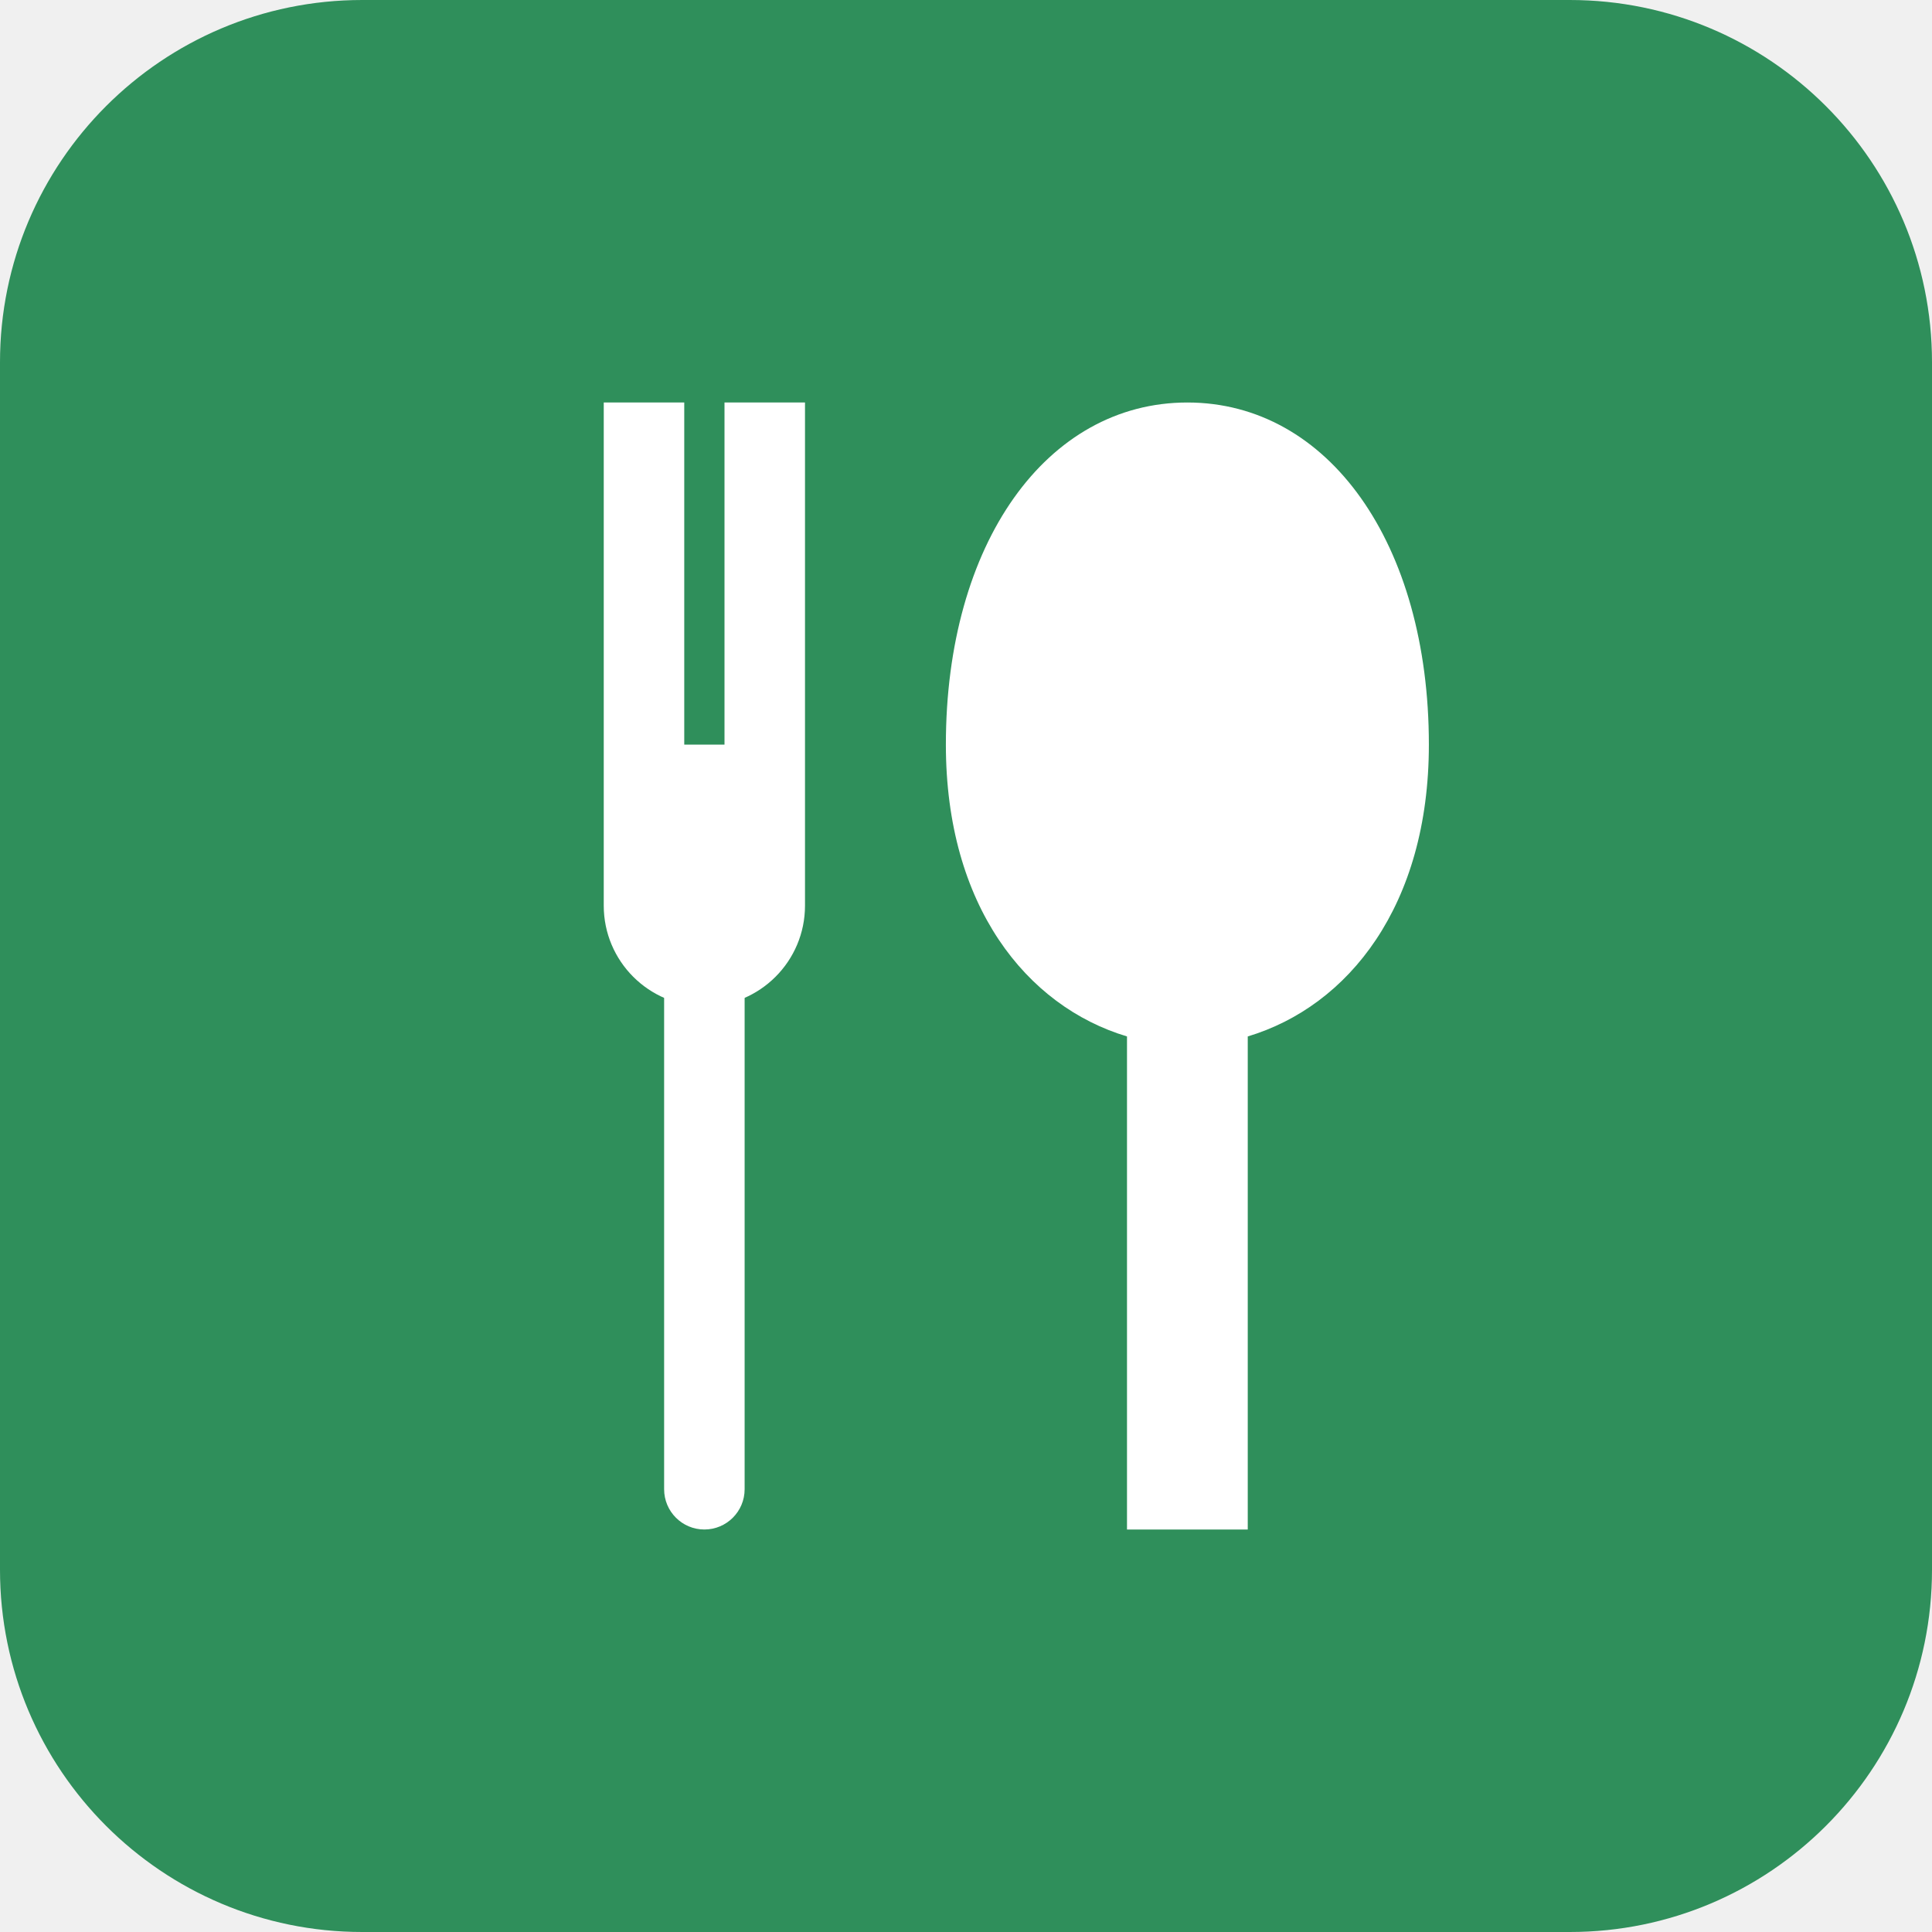
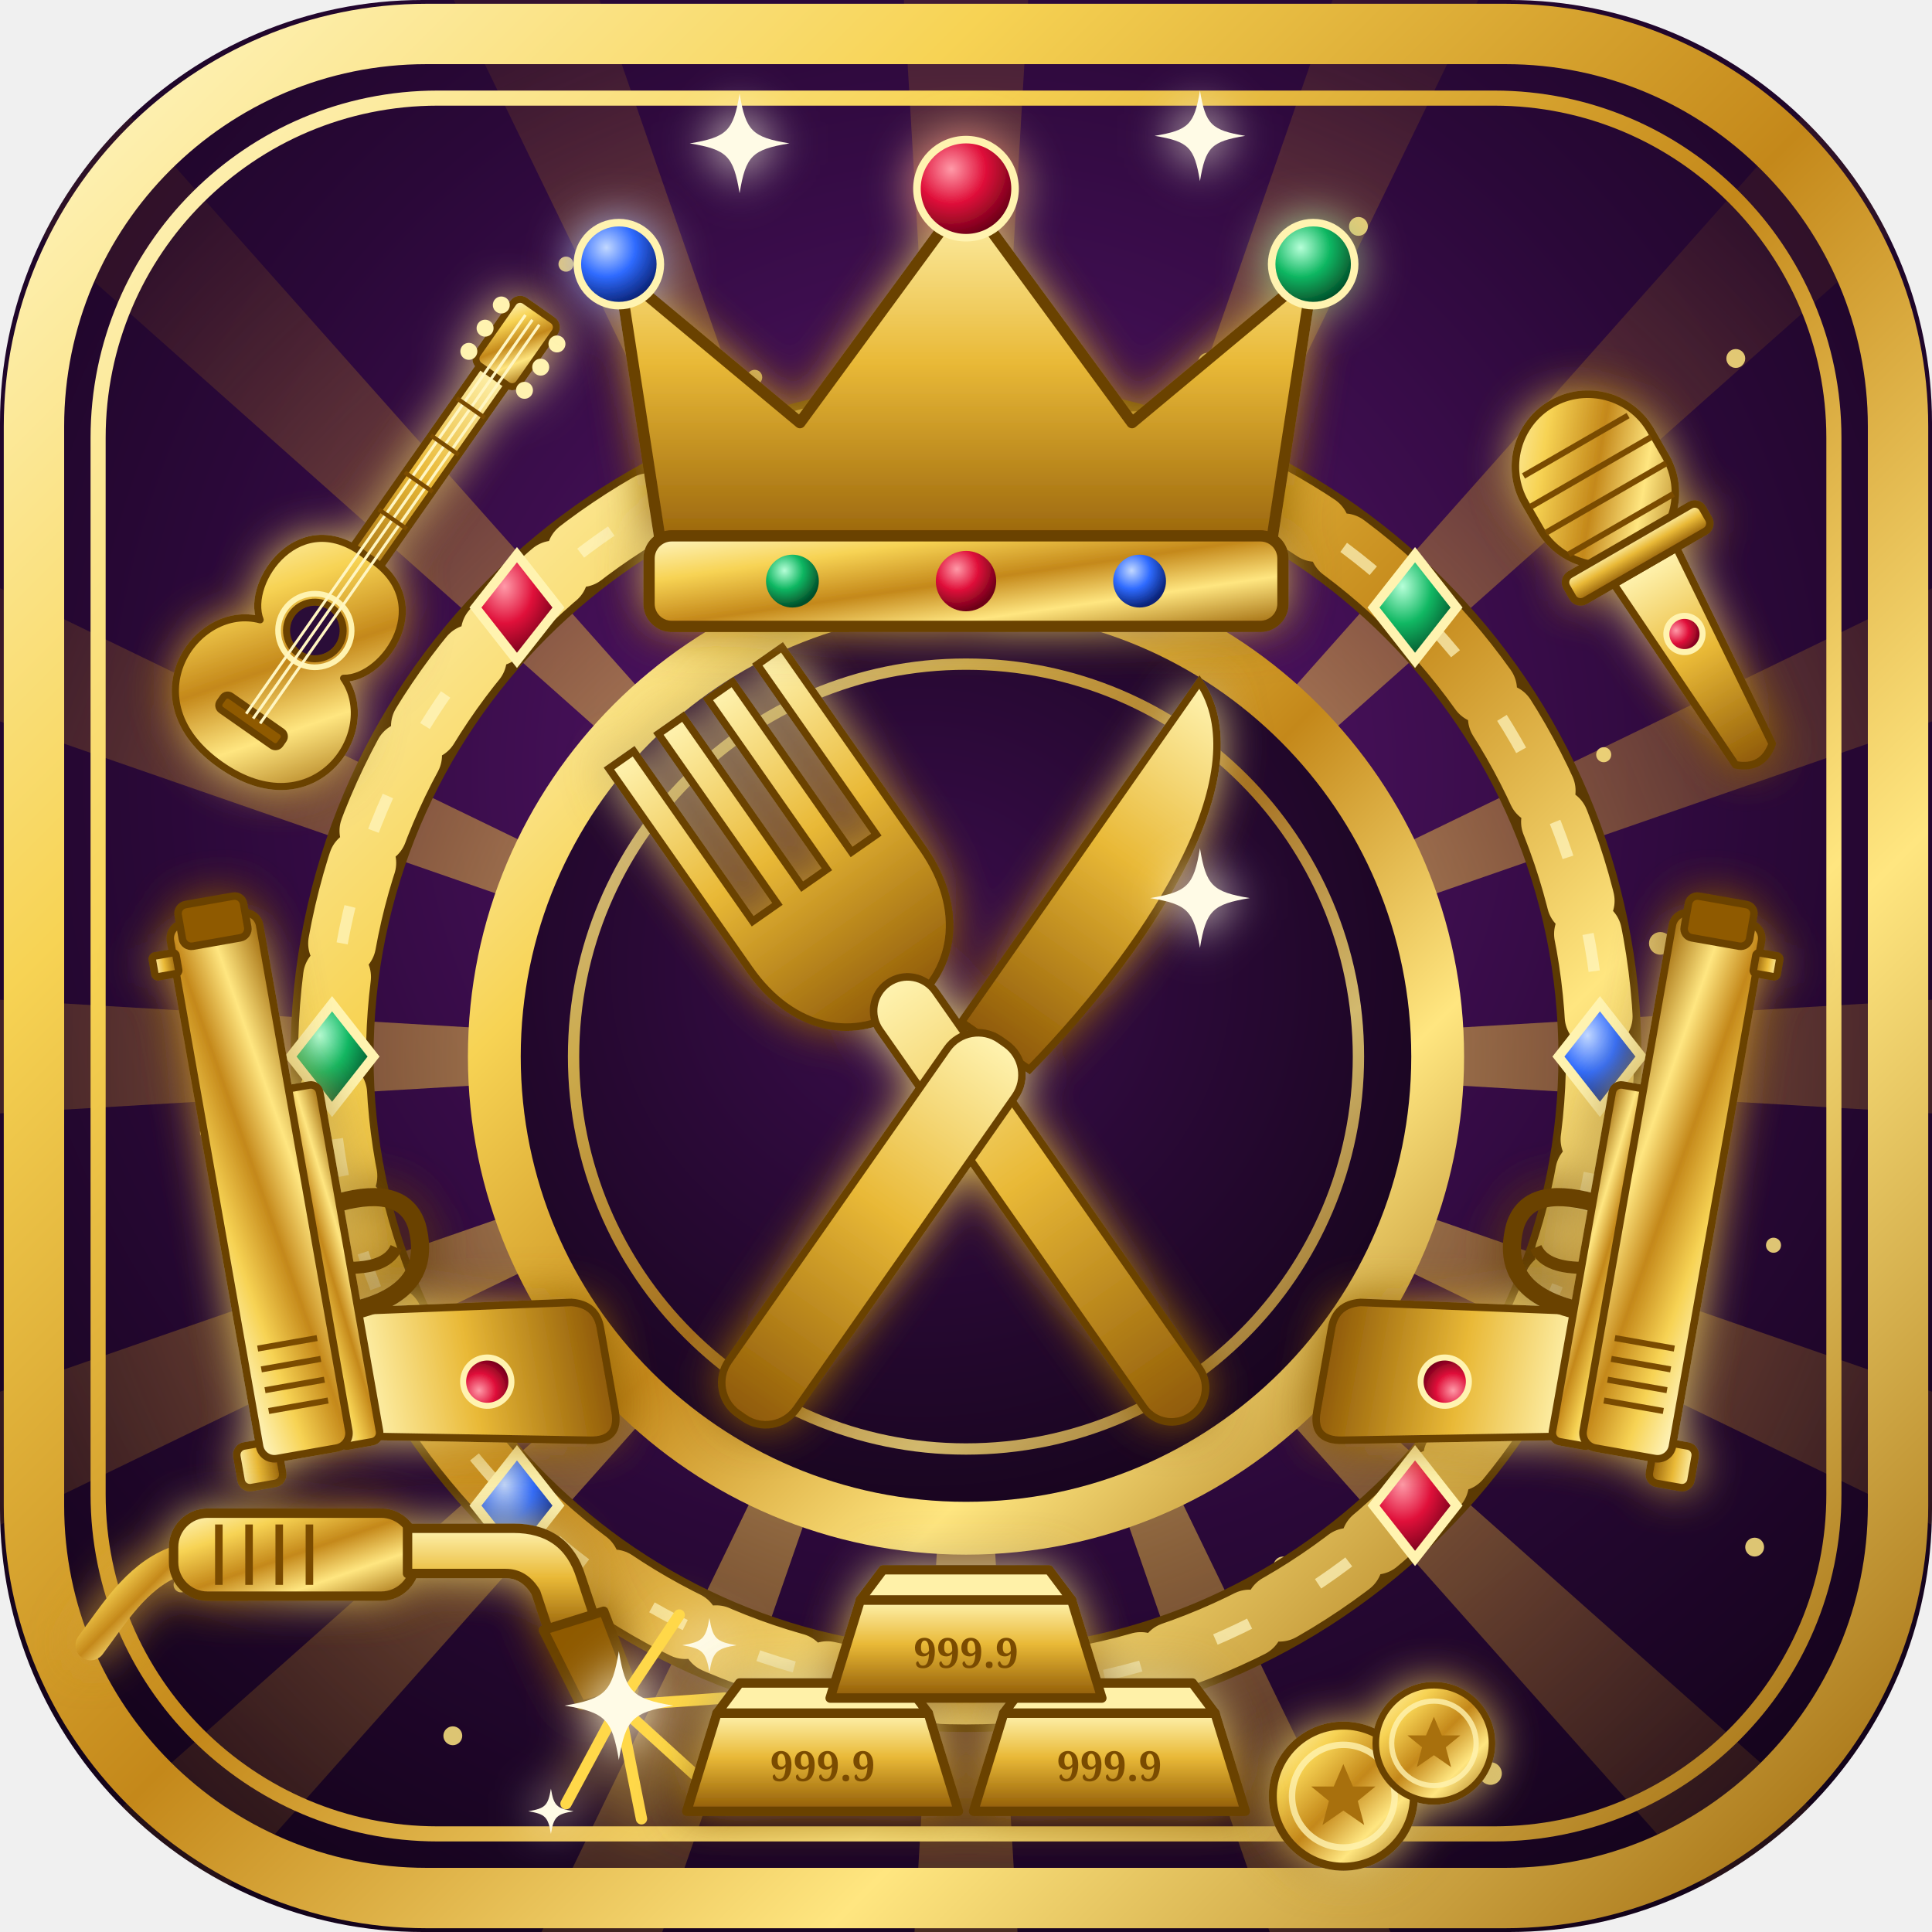
- <svg xmlns="http://www.w3.org/2000/svg" viewBox="0 0 192 192">
-   <rect width="192" height="192" rx="36" fill="#2f8f5b" />
-   <g fill="#ffffff">
-     <path d="M60 40 v50 a10 10 0 0 0 20 0 V40 h-8 v34 h-4 V40 h-8 z" />
-     <rect x="66" y="90" width="8" height="62" rx="4" />
-     <path d="M118 40 c-14 0-24 14-24 34 0 16 8 26 18 29 v49 h12 v-49 c10-3 18-13 18-29 0-20-10-34-24-34z" />
+ <svg xmlns="http://www.w3.org/2000/svg" viewBox="0 0 512 512">
+   <defs>
+     <radialGradient id="terciopelo" cx="50%" cy="40%" r="75%">
+       <stop offset="0" stop-color="#5a1670" />
+       <stop offset="0.55" stop-color="#2a0838" />
+       <stop offset="1" stop-color="#0d0212" />
+     </radialGradient>
+     <linearGradient id="oro" x1="0" y1="0" x2="1" y2="1">
+       <stop offset="0" stop-color="#fff7c7" />
+       <stop offset="0.25" stop-color="#f7d354" />
+       <stop offset="0.5" stop-color="#c4881a" />
+       <stop offset="0.72" stop-color="#ffe680" />
+       <stop offset="1" stop-color="#9c6508" />
+     </linearGradient>
+     <linearGradient id="oroVertical" x1="0" y1="0" x2="0" y2="1">
+       <stop offset="0" stop-color="#fff3b0" />
+       <stop offset="0.45" stop-color="#e9b937" />
+       <stop offset="1" stop-color="#8f5a06" />
+     </linearGradient>
+     <radialGradient id="plato" cx="45%" cy="40%" r="70%">
+       <stop offset="0" stop-color="#3b0d4d" />
+       <stop offset="1" stop-color="#140419" />
+     </radialGradient>
+     <radialGradient id="rubi" cx="35%" cy="30%" r="70%">
+       <stop offset="0" stop-color="#ff9aa8" />
+       <stop offset="0.5" stop-color="#e0103a" />
+       <stop offset="1" stop-color="#6e0018" />
+     </radialGradient>
+     <radialGradient id="esmeralda" cx="35%" cy="30%" r="70%">
+       <stop offset="0" stop-color="#b6ffd8" />
+       <stop offset="0.5" stop-color="#11b863" />
+       <stop offset="1" stop-color="#03502a" />
+     </radialGradient>
+     <radialGradient id="zafiro" cx="35%" cy="30%" r="70%">
+       <stop offset="0" stop-color="#c2d8ff" />
+       <stop offset="0.5" stop-color="#2f6bff" />
+       <stop offset="1" stop-color="#0a2378" />
+     </radialGradient>
+     <filter id="brillo" x="-50%" y="-50%" width="200%" height="200%">
+       <feGaussianBlur stdDeviation="6" result="blur" />
+       <feMerge>
+         <feMergeNode in="blur" />
+         <feMergeNode in="SourceGraphic" />
+       </feMerge>
+     </filter>
+     <path id="destello" d="M0 -24 C3 -6 6 -3 24 0 C6 3 3 6 0 24 C-3 6 -6 3 -24 0 C-6 -3 -3 -6 0 -24 Z" />
+     <path id="diamante" d="M0 -14 L11 0 L0 14 L-11 0 Z" />
+     <g id="pistola" stroke="#6b4204" stroke-width="2.5" stroke-linejoin="round">
+       <path d="M62 18 L104 18 L94 92 Q92 100 84 100 L56 100 Q46 100 48 90 Z" fill="url(#oroVertical)" />
+       <rect x="60" y="8" width="120" height="14" rx="3" fill="url(#oro)" />
+       <path d="M104 22 Q106 48 128 46 Q142 44 140 22" fill="none" stroke-width="6" />
+       <path d="M118 22 Q116 34 122 38" fill="none" stroke-width="4" />
+       <rect x="52" y="-26" width="14" height="14" rx="3" fill="url(#oroVertical)" />
+       <rect x="60" y="-18" width="180" height="30" rx="5" fill="url(#oro)" />
+       <rect x="232" y="-14" width="14" height="22" rx="3" fill="#8f5a06" />
+       <rect x="224" y="-25" width="7" height="8" rx="1" fill="url(#oroVertical)" />
+       <g stroke="#7a4c05" stroke-width="2">
+         <line x1="76" y1="-13" x2="76" y2="7" />
+         <line x1="83" y1="-13" x2="83" y2="7" />
+         <line x1="90" y1="-13" x2="90" y2="7" />
+         <line x1="97" y1="-13" x2="97" y2="7" />
+       </g>
+       <circle cx="73" cy="60" r="8" fill="url(#rubi)" stroke="#fff3b0" stroke-width="2" />
+     </g>
+     <clipPath id="recorte">
+       <rect width="512" height="512" rx="112" />
+     </clipPath>
+     <radialGradient id="rayoBrillo" cx="256" cy="280" r="300" gradientUnits="userSpaceOnUse">
+       <stop offset="0" stop-color="#fff2a0" stop-opacity="0.85" />
+       <stop offset="0.5" stop-color="#f2c23a" stop-opacity="0.45" />
+       <stop offset="1" stop-color="#b8790c" stop-opacity="0.1" />
+     </radialGradient>
+     <path id="rayo" d="M256 280 L236 -60 L276 -60 Z" />
+     <g id="moneda" stroke="#6b4204" stroke-width="2.5">
+       <circle r="22" fill="url(#oro)" />
+       <circle r="16" fill="none" stroke="#fff3b0" stroke-width="2" opacity="0.8" />
+       <path d="M0 -10 L3 -3 L10 -3 L4.5 1.5 L6.5 9 L0 4.5 L-6.5 9 L-4.5 1.5 L-10 -3 L-3 -3 Z" fill="#a8700f" stroke="none" />
+     </g>
+     <g id="guitarra" stroke="#6b4204" stroke-width="2.5" stroke-linejoin="round">
+       <rect x="-6" y="-122" width="12" height="104" fill="url(#oroVertical)" />
+       <rect x="-9" y="-146" width="18" height="28" rx="3" fill="url(#oro)" />
+       <g fill="#fff3b0" stroke="none">
+         <circle cx="-12" cy="-140" r="3" />
+         <circle cx="-12" cy="-130" r="3" />
+         <circle cx="-12" cy="-120" r="3" />
+         <circle cx="12" cy="-140" r="3" />
+         <circle cx="12" cy="-130" r="3" />
+         <circle cx="12" cy="-120" r="3" />
+       </g>
+       <path d="M0 -40 C-30 -42 -30 -8 -18 0 C-40 8 -40 50 0 50 C40 50 40 8 18 0 C30 -8 30 -42 0 -40 Z" fill="url(#oro)" />
+       <circle cy="-8" r="10" fill="#2a0838" />
+       <circle cy="-8" r="13" fill="none" stroke="#fff3b0" stroke-width="2" />
+       <rect x="-13" y="28" width="26" height="6" rx="2" fill="#8f5a06" />
+       <g stroke="#fff6c2" stroke-width="1">
+         <line x1="-3" y1="-142" x2="-3" y2="30" />
+         <line x1="0" y1="-142" x2="0" y2="30" />
+         <line x1="3" y1="-142" x2="3" y2="30" />
+       </g>
+       <g stroke="#7a4c05" stroke-width="1.5">
+         <line x1="-6" y1="-104" x2="6" y2="-104" />
+         <line x1="-6" y1="-88" x2="6" y2="-88" />
+         <line x1="-6" y1="-72" x2="6" y2="-72" />
+         <line x1="-6" y1="-56" x2="6" y2="-56" />
+       </g>
+     </g>
+     <g id="microfono" stroke="#6b4204" stroke-width="2.5" stroke-linejoin="round">
+       <path d="M-12 0 L12 0 L7 72 Q0 78 -7 72 Z" fill="url(#oroVertical)" />
+       <rect x="-24" y="-62" width="48" height="58" rx="24" fill="url(#oro)" />
+       <g stroke="#7a4c05" stroke-width="2">
+         <line x1="-20" y1="-46" x2="20" y2="-46" />
+         <line x1="-23" y1="-36" x2="23" y2="-36" />
+         <line x1="-23" y1="-26" x2="23" y2="-26" />
+         <line x1="-20" y1="-16" x2="20" y2="-16" />
+       </g>
+       <rect x="-26" y="-10" width="52" height="10" rx="3" fill="url(#oroVertical)" />
+       <circle cy="26" r="6" fill="url(#rubi)" stroke="#fff3b0" stroke-width="2" />
+     </g>
+     <g id="antorcha" stroke="#6b4204" stroke-width="2.5" stroke-linejoin="round">
+       <path d="M-62 2 C-72 6 -78 16 -84 24" fill="none" stroke="url(#oro)" stroke-width="8" stroke-linecap="round" />
+       <rect x="-62" y="-11" width="64" height="22" rx="9" fill="url(#oro)" />
+       <g stroke="#7a4c05" stroke-width="2">
+         <line x1="-50" y1="-8" x2="-50" y2="8" />
+         <line x1="-42" y1="-8" x2="-42" y2="8" />
+         <line x1="-34" y1="-8" x2="-34" y2="8" />
+         <line x1="-26" y1="-8" x2="-26" y2="8" />
+       </g>
+       <path d="M0 -7 L28 -7 Q42 -7 46 6 L50 18 L38 22 L34 10 Q31 5 26 5 L0 5 Z" fill="url(#oroVertical)" />
+       <path d="M36 20 L52 15 L60 36 L46 40 Z" fill="#8f5a06" />
+     </g>
+     <g id="lingote" stroke="#6b4204" stroke-width="2.5" stroke-linejoin="round">
+       <path d="M-36 14 L36 14 L28 -12 L-28 -12 Z" fill="url(#oroVertical)" />
+       <path d="M-28 -12 L28 -12 L22 -20 L-22 -20 Z" fill="#fff1a8" />
+       <text x="0" y="6" font-family="Georgia, serif" font-size="11" font-weight="700" fill="#7a4c05" stroke="none" text-anchor="middle">999.9</text>
+     </g>
+   </defs>
+   <rect width="512" height="512" rx="112" fill="url(#terciopelo)" />
+   <g clip-path="url(#recorte)" fill="url(#rayoBrillo)">
+     <use href="#rayo" />
+     <use href="#rayo" transform="rotate(22.5 256 280)" />
+     <use href="#rayo" transform="rotate(45 256 280)" />
+     <use href="#rayo" transform="rotate(67.5 256 280)" />
+     <use href="#rayo" transform="rotate(90 256 280)" />
+     <use href="#rayo" transform="rotate(112.5 256 280)" />
+     <use href="#rayo" transform="rotate(135 256 280)" />
+     <use href="#rayo" transform="rotate(157.5 256 280)" />
+     <use href="#rayo" transform="rotate(180 256 280)" />
+     <use href="#rayo" transform="rotate(202.5 256 280)" />
+     <use href="#rayo" transform="rotate(225 256 280)" />
+     <use href="#rayo" transform="rotate(247.5 256 280)" />
+     <use href="#rayo" transform="rotate(270 256 280)" />
+     <use href="#rayo" transform="rotate(292.5 256 280)" />
+     <use href="#rayo" transform="rotate(315 256 280)" />
+     <use href="#rayo" transform="rotate(337.5 256 280)" />
+   </g>
+   <rect x="9" y="9" width="494" height="494" rx="104" fill="none" stroke="url(#oro)" stroke-width="16" />
+   <rect x="26" y="26" width="460" height="460" rx="90" fill="none" stroke="url(#oro)" stroke-width="4" />
+   <g fill="#ffe680" opacity="0.85">
+     <circle cx="70" cy="190" r="3" />
+     <circle cx="440" cy="250" r="3" />
+     <circle cx="120" cy="460" r="2.5" />
+     <circle cx="395" cy="470" r="3" />
+     <circle cx="460" cy="95" r="2.5" />
+     <circle cx="55" cy="300" r="2" />
+     <circle cx="150" cy="70" r="2" />
+     <circle cx="360" cy="60" r="2.5" />
+     <circle cx="470" cy="330" r="2" />
+     <circle cx="200" cy="100" r="2" />
+     <circle cx="320" cy="96" r="2.5" />
+     <circle cx="180" cy="420" r="2" />
+     <circle cx="340" cy="415" r="2.5" />
+     <circle cx="48" cy="420" r="2" />
+     <circle cx="465" cy="410" r="2.5" />
+     <circle cx="90" cy="250" r="2" />
+     <circle cx="425" cy="200" r="2" />
+   </g>
+   <circle cx="256" cy="280" r="168" fill="none" stroke="#5c3a03" stroke-width="22" />
+   <circle cx="256" cy="280" r="168" fill="none" stroke="url(#oro)" stroke-width="18" stroke-dasharray="22 9" stroke-linecap="round" />
+   <circle cx="256" cy="280" r="168" fill="none" stroke="#fff6c2" stroke-width="3" stroke-dasharray="10 21" opacity="0.7" />
+   <circle cx="256" cy="280" r="132" fill="url(#oro)" />
+   <circle cx="256" cy="280" r="118" fill="url(#plato)" />
+   <circle cx="256" cy="280" r="104" fill="none" stroke="url(#oro)" stroke-width="3" opacity="0.8" />
+   <g fill="url(#oroVertical)" stroke="#6b4204" stroke-width="2" filter="url(#brillo)">
+     <g transform="translate(256 290) rotate(-35)">
+       <path d="M-28 -125 h8 v55 h8 v-55 h8 v55 h8 v-55 h8 v55 h8 v-55 h8 v65 c0 20 -12 32 -28 32 c-16 0 -28 -12 -28 -32 z" />
+       <rect x="-9" y="-36" width="18" height="140" rx="9" />
+     </g>
+     <g transform="translate(256 290) rotate(35)">
+       <path d="M-12 -125 c26 10 30 60 22 110 h-22 z" />
+       <rect x="-11" y="-17" width="22" height="121" rx="10" />
+     </g>
+   </g>
+   <g stroke="#fff3b0" stroke-width="2.5">
+     <use href="#diamante" x="137" y="161" fill="url(#rubi)" />
+     <use href="#diamante" x="375" y="161" fill="url(#esmeralda)" />
+     <use href="#diamante" x="137" y="399" fill="url(#zafiro)" />
+     <use href="#diamante" x="375" y="399" fill="url(#rubi)" />
+     <use href="#diamante" x="88" y="280" fill="url(#esmeralda)" />
+     <use href="#diamante" x="424" y="280" fill="url(#zafiro)" />
+   </g>
+   <g filter="url(#brillo)">
+     <use href="#pistola" transform="translate(92 432) rotate(-100) scale(0.8)" />
+     <use href="#pistola" transform="translate(420 432) rotate(100) scale(-0.8 0.8)" />
+   </g>
+   <g filter="url(#brillo)">
+     <use href="#guitarra" transform="translate(80 172) rotate(35) scale(0.75)" />
+     <use href="#microfono" transform="translate(436 150) rotate(-30) scale(0.8)" />
+     <use href="#antorcha" transform="translate(108 412) scale(1)" />
+   </g>
+   <g filter="url(#brillo)">
+     <g stroke="#ffd84a" stroke-width="3" stroke-linecap="round">
+       <line x1="164" y1="452" x2="186" y2="472" />
+       <line x1="164" y1="452" x2="192" y2="450" />
+       <line x1="164" y1="452" x2="180" y2="428" />
+       <line x1="164" y1="452" x2="150" y2="478" />
+       <line x1="164" y1="452" x2="170" y2="482" />
+     </g>
+     <g fill="#fffbe6">
+       <use href="#destello" transform="translate(164 452) scale(0.6)" />
+       <use href="#destello" transform="translate(188 436) scale(0.3)" />
+       <use href="#destello" transform="translate(146 480) scale(0.25)" />
+     </g>
+   </g>
+   <g filter="url(#brillo)">
+     <use href="#moneda" transform="translate(356 476) scale(0.85)" />
+     <use href="#moneda" transform="translate(380 462) scale(0.7)" />
+   </g>
+   <g filter="url(#brillo)">
+     <use href="#lingote" x="218" y="466" />
+     <use href="#lingote" x="294" y="466" />
+     <use href="#lingote" x="256" y="436" />
+   </g>
+   <g filter="url(#brillo)">
+     <path d="M176 150 L164 72 L212 112 L256 52 L300 112 L348 72 L336 150 Z" fill="url(#oroVertical)" stroke="#6b4204" stroke-width="3" stroke-linejoin="round" />
+     <rect x="172" y="142" width="168" height="24" rx="6" fill="url(#oro)" stroke="#6b4204" stroke-width="3" />
+     <circle cx="164" cy="70" r="11" fill="url(#zafiro)" stroke="#fff3b0" stroke-width="2" />
+     <circle cx="256" cy="50" r="13" fill="url(#rubi)" stroke="#fff3b0" stroke-width="2" />
+     <circle cx="348" cy="70" r="11" fill="url(#esmeralda)" stroke="#fff3b0" stroke-width="2" />
+     <circle cx="210" cy="154" r="7" fill="url(#esmeralda)" />
+     <circle cx="256" cy="154" r="8" fill="url(#rubi)" />
+     <circle cx="302" cy="154" r="7" fill="url(#zafiro)" />
+   </g>
+   <g fill="#fffbe6" filter="url(#brillo)">
+     <use href="#destello" transform="translate(196 38) scale(0.55)" />
+     <use href="#destello" transform="translate(318 36) scale(0.5)" />
+     <use href="#destello" transform="translate(318 238) scale(0.55)" />
  </g>
</svg>
